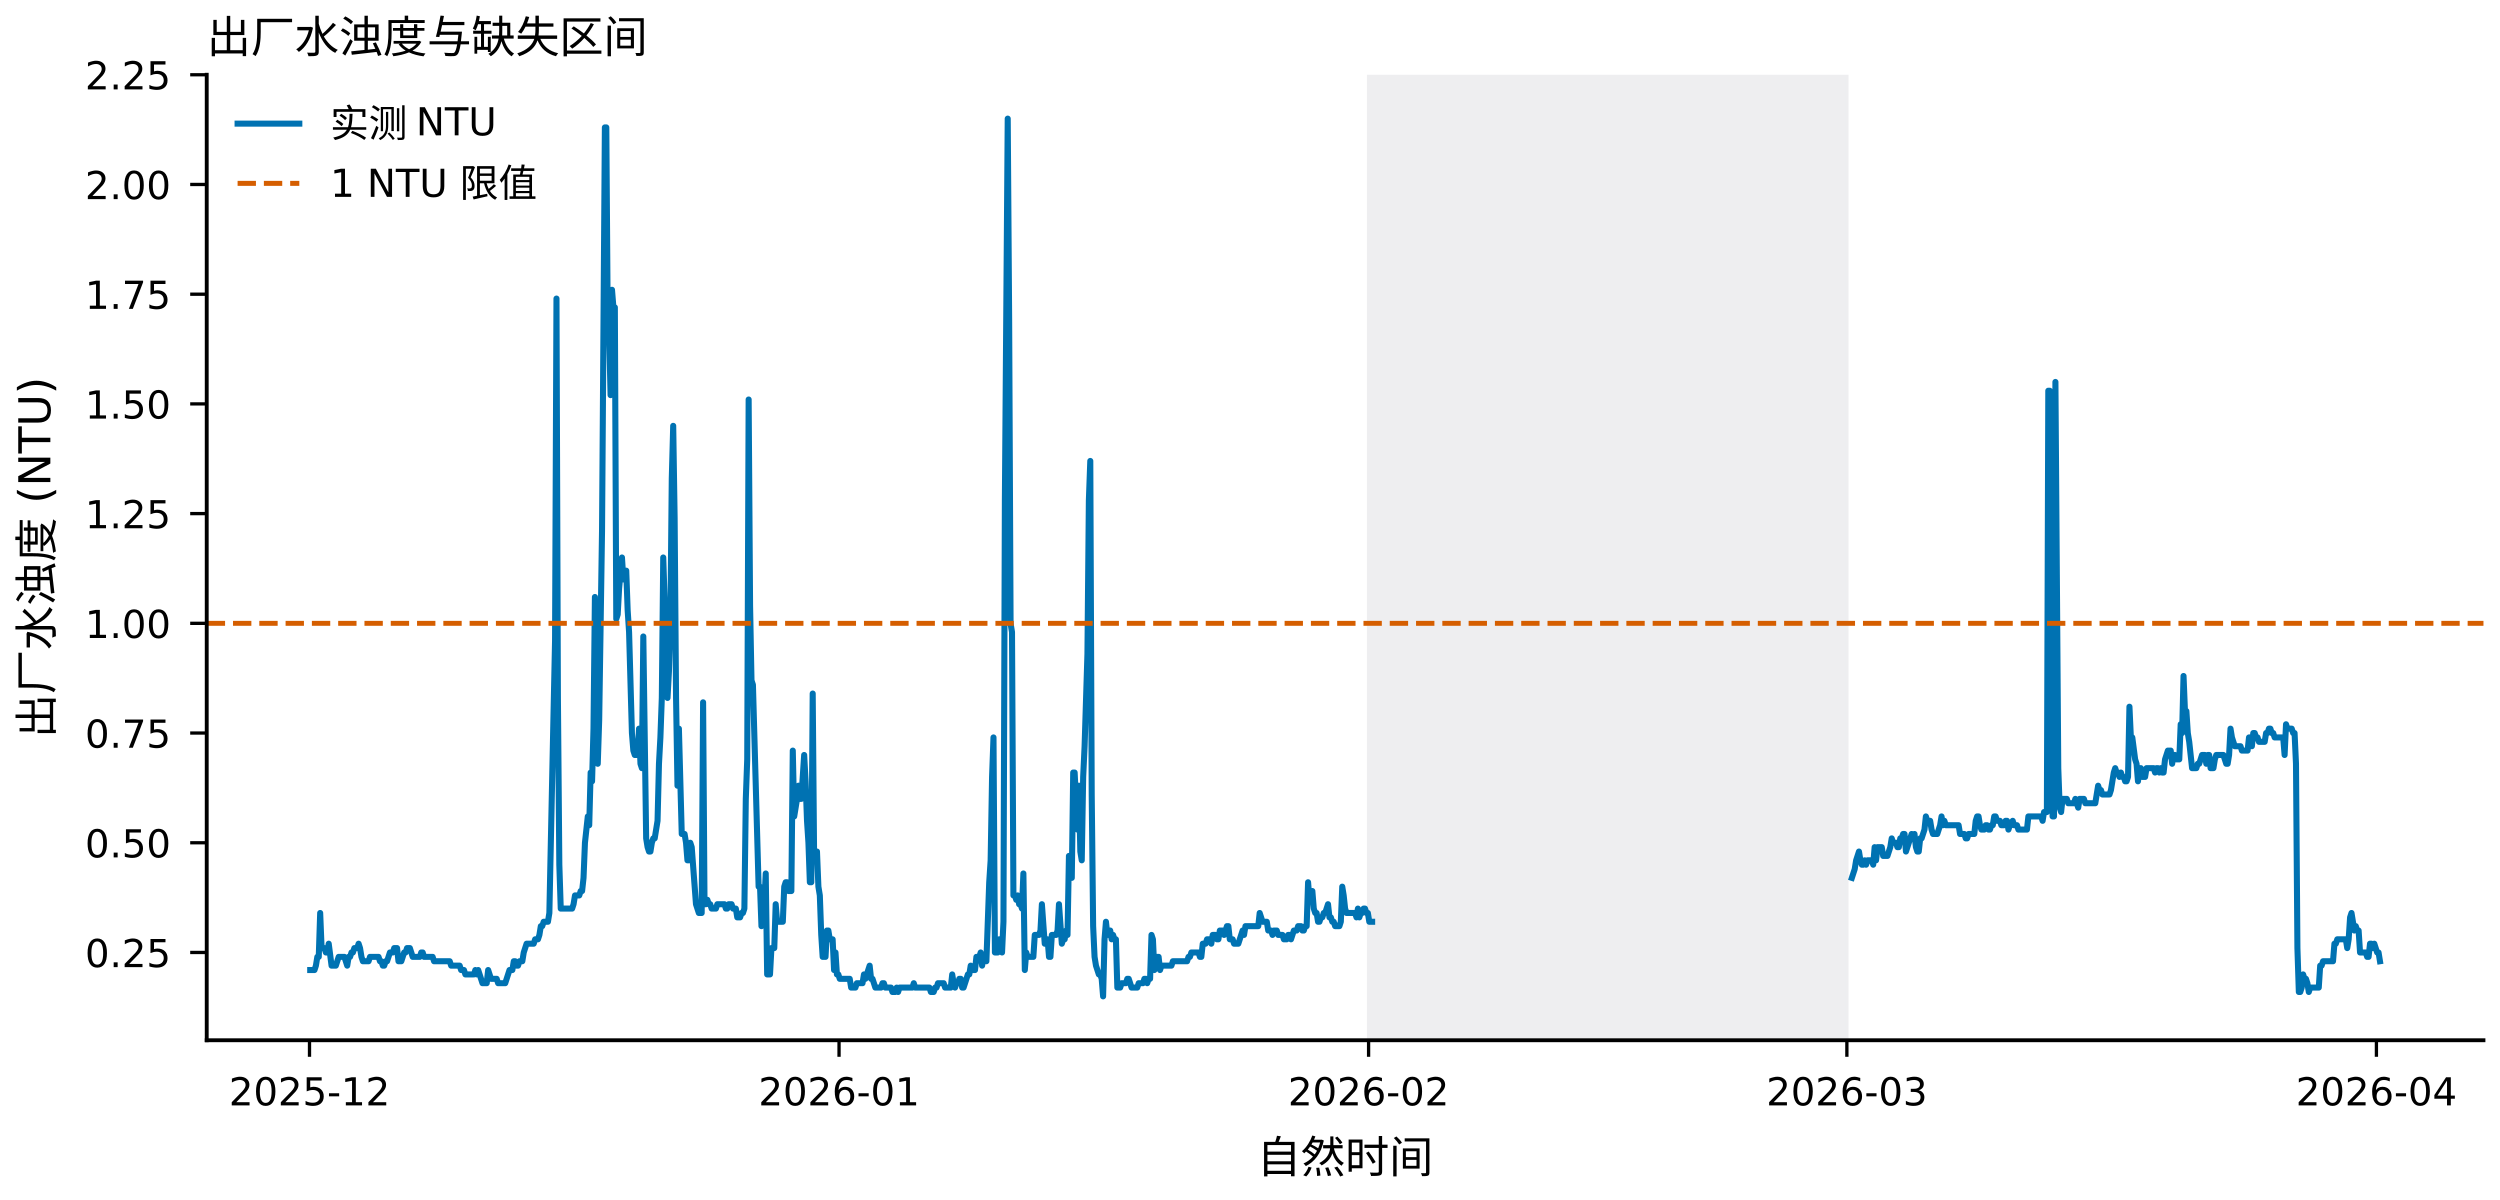
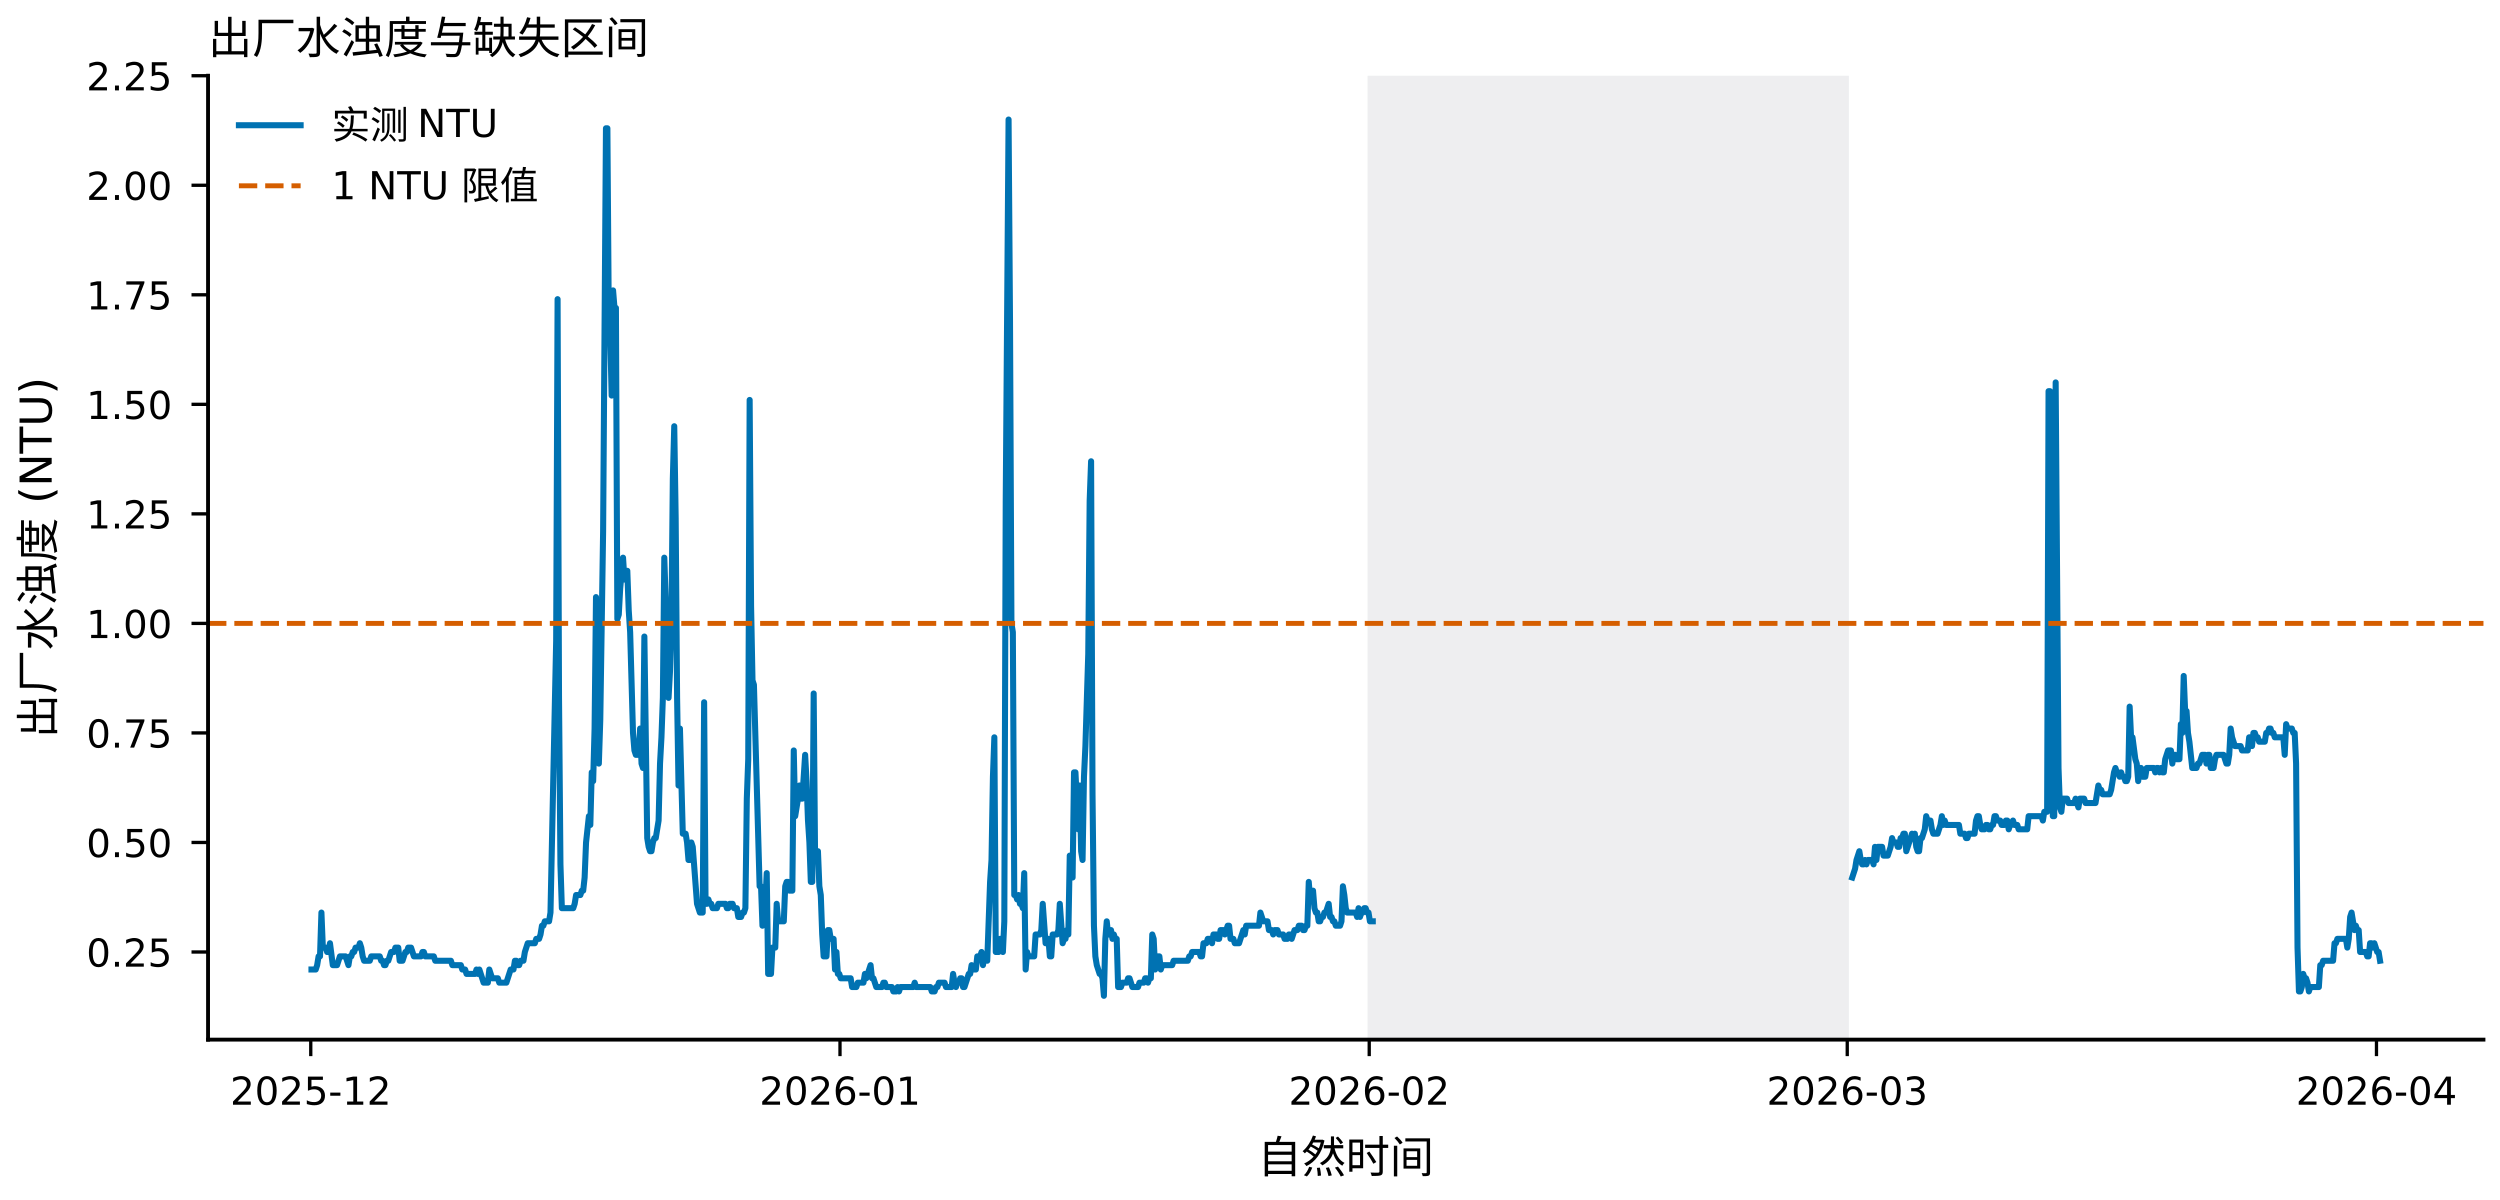
<svg xmlns="http://www.w3.org/2000/svg" xmlns:xlink="http://www.w3.org/1999/xlink" width="453.6pt" height="217.728pt" viewBox="0 0 453.6 217.728" version="1.1">
  <defs>
    <style type="text/css">*{stroke-linejoin: round; stroke-linecap: butt}</style>
  </defs>
  <g id="figure_1">
    <g id="patch_1">
      <path d="M 0 217.728  L 453.6 217.728  L 453.6 0  L 0 0  z " style="fill: #ffffff" />
    </g>
    <g id="axes_1">
      <g id="patch_2">
-         <path d="M 37.508 188.743  L 450.6 188.743  L 450.6 13.563  L 37.508 13.563  z " style="fill: #ffffff" />
+         <path d="M 37.747 188.63  L 450.6 188.63  L 450.6 13.739  L 37.747 13.739  z " style="fill: #ffffff" />
      </g>
      <g id="patch_3">
-         <path d="M 248.316 188.743  L 335.097 188.743  L 335.097 13.563  L 248.316 13.563  z " clip-path="url(#p4cb24315dc)" style="fill: #6b7280; opacity: 0.12; stroke: #6b7280; stroke-width: 0.6; stroke-linejoin: miter" />
+         <path d="M 248.432 188.63  L 335.164 188.63  L 335.164 13.739  L 248.432 13.739  z " clip-path="url(#p93c2be18b4)" style="fill: #6b7280; opacity: 0.12; stroke: #6b7280; stroke-width: 0.6; stroke-linejoin: miter" />
      </g>
      <g id="matplotlib.axis_1">
        <g id="xtick_1">
          <g id="line2d_1">
            <defs>
-               <path id="mc02811fbd1" d="M 0 0  L 0 3  " style="stroke: #000000; stroke-width: 0.6" />
+               <path id="m72c427861f" d="M 0 0  L 0 3  " style="stroke: #000000; stroke-width: 0.6" />
            </defs>
            <g>
-               <use xlink:href="#mc02811fbd1" x="56.156" y="188.743" style="stroke: #000000; stroke-width: 0.6" />
+               <use xlink:href="#m72c427861f" x="56.384" y="188.63" style="stroke: #000000; stroke-width: 0.6" />
            </g>
          </g>
          <g id="text_1">
-             <text style="font-size: 7px; font-family: 'DejaVu Sans', 'Droid Sans Fallback'; text-anchor: middle" x="56.156" y="200.562" transform="rotate(-0 56.15581 200.5617)">2025-12</text>
+             <text style="font-size: 7px; font-family: 'DejaVu Sans', 'Microsoft YaHei'; text-anchor: middle" x="56.384" y="200.448" transform="rotate(-0 56.38378 200.448)">2025-12</text>
          </g>
        </g>
        <g id="xtick_2">
          <g id="line2d_2">
            <g>
-               <use xlink:href="#mc02811fbd1" x="152.236" y="188.743" style="stroke: #000000; stroke-width: 0.6" />
+               <use xlink:href="#m72c427861f" x="152.408" y="188.63" style="stroke: #000000; stroke-width: 0.6" />
            </g>
          </g>
          <g id="text_2">
-             <text style="font-size: 7px; font-family: 'DejaVu Sans', 'Droid Sans Fallback'; text-anchor: middle" x="152.236" y="200.562" transform="rotate(-0 152.2357 200.5617)">2026-01</text>
+             <text style="font-size: 7px; font-family: 'DejaVu Sans', 'Microsoft YaHei'; text-anchor: middle" x="152.408" y="200.448" transform="rotate(-0 152.4081 200.448)">2026-01</text>
          </g>
        </g>
        <g id="xtick_3">
          <g id="line2d_3">
            <g>
-               <use xlink:href="#mc02811fbd1" x="248.316" y="188.743" style="stroke: #000000; stroke-width: 0.6" />
+               <use xlink:href="#m72c427861f" x="248.432" y="188.63" style="stroke: #000000; stroke-width: 0.6" />
            </g>
          </g>
          <g id="text_3">
-             <text style="font-size: 7px; font-family: 'DejaVu Sans', 'Droid Sans Fallback'; text-anchor: middle" x="248.316" y="200.562" transform="rotate(-0 248.3155 200.5617)">2026-02</text>
+             <text style="font-size: 7px; font-family: 'DejaVu Sans', 'Microsoft YaHei'; text-anchor: middle" x="248.432" y="200.448" transform="rotate(-0 248.4324 200.448)">2026-02</text>
          </g>
        </g>
        <g id="xtick_4">
          <g id="line2d_4">
            <g>
-               <use xlink:href="#mc02811fbd1" x="335.097" y="188.743" style="stroke: #000000; stroke-width: 0.6" />
+               <use xlink:href="#m72c427861f" x="335.164" y="188.63" style="stroke: #000000; stroke-width: 0.6" />
            </g>
          </g>
          <g id="text_4">
-             <text style="font-size: 7px; font-family: 'DejaVu Sans', 'Droid Sans Fallback'; text-anchor: middle" x="335.097" y="200.562" transform="rotate(-0 335.0973 200.5617)">2026-03</text>
+             <text style="font-size: 7px; font-family: 'DejaVu Sans', 'Microsoft YaHei'; text-anchor: middle" x="335.164" y="200.448" transform="rotate(-0 335.1641 200.448)">2026-03</text>
          </g>
        </g>
        <g id="xtick_5">
          <g id="line2d_5">
            <g>
-               <use xlink:href="#mc02811fbd1" x="431.177" y="188.743" style="stroke: #000000; stroke-width: 0.6" />
+               <use xlink:href="#m72c427861f" x="431.188" y="188.63" style="stroke: #000000; stroke-width: 0.6" />
            </g>
          </g>
          <g id="text_5">
-             <text style="font-size: 7px; font-family: 'DejaVu Sans', 'Droid Sans Fallback'; text-anchor: middle" x="431.177" y="200.562" transform="rotate(-0 431.1772 200.5617)">2026-04</text>
+             <text style="font-size: 7px; font-family: 'DejaVu Sans', 'Microsoft YaHei'; text-anchor: middle" x="431.188" y="200.448" transform="rotate(-0 431.1884 200.448)">2026-04</text>
          </g>
        </g>
        <g id="text_6">
-           <text style="font-size: 8px; font-family: 'DejaVu Sans', 'Droid Sans Fallback'; text-anchor: middle" x="244.054" y="212.806" transform="rotate(-0 244.0539 212.8059)">自然时间</text>
+           <text style="font-size: 8px; font-family: 'DejaVu Sans', 'Microsoft YaHei'; text-anchor: middle" x="244.173" y="212.806" transform="rotate(-0 244.1733 212.8059)">自然时间</text>
        </g>
      </g>
      <g id="matplotlib.axis_2">
        <g id="ytick_1">
          <g id="line2d_6">
            <defs>
-               <path id="mfb0357870b" d="M 0 0  L -3 0  " style="stroke: #000000; stroke-width: 0.6" />
+               <path id="m21ba66a847" d="M 0 0  L -3 0  " style="stroke: #000000; stroke-width: 0.6" />
            </defs>
            <g>
-               <use xlink:href="#mfb0357870b" x="37.508" y="172.818" style="stroke: #000000; stroke-width: 0.6" />
+               <use xlink:href="#m21ba66a847" x="37.747" y="172.73" style="stroke: #000000; stroke-width: 0.6" />
            </g>
          </g>
          <g id="text_7">
-             <text style="font-size: 7px; font-family: 'DejaVu Sans', 'Droid Sans Fallback'; text-anchor: end" x="31.008" y="175.477" transform="rotate(-0 31.00805 175.4771)">0.25</text>
+             <text style="font-size: 7px; font-family: 'DejaVu Sans', 'Microsoft YaHei'; text-anchor: end" x="31.247" y="175.39" transform="rotate(-0 31.2468 175.3897)">0.25</text>
          </g>
        </g>
        <g id="ytick_2">
          <g id="line2d_7">
            <g>
-               <use xlink:href="#mfb0357870b" x="37.508" y="152.911" style="stroke: #000000; stroke-width: 0.6" />
+               <use xlink:href="#m21ba66a847" x="37.747" y="152.857" style="stroke: #000000; stroke-width: 0.6" />
            </g>
          </g>
          <g id="text_8">
-             <text style="font-size: 7px; font-family: 'DejaVu Sans', 'Droid Sans Fallback'; text-anchor: end" x="31.008" y="155.57" transform="rotate(-0 31.00805 155.5702)">0.50</text>
+             <text style="font-size: 7px; font-family: 'DejaVu Sans', 'Microsoft YaHei'; text-anchor: end" x="31.247" y="155.516" transform="rotate(-0 31.2468 155.5157)">0.50</text>
          </g>
        </g>
        <g id="ytick_3">
          <g id="line2d_8">
            <g>
-               <use xlink:href="#mfb0357870b" x="37.508" y="133.004" style="stroke: #000000; stroke-width: 0.6" />
+               <use xlink:href="#m21ba66a847" x="37.747" y="132.983" style="stroke: #000000; stroke-width: 0.6" />
            </g>
          </g>
          <g id="text_9">
-             <text style="font-size: 7px; font-family: 'DejaVu Sans', 'Droid Sans Fallback'; text-anchor: end" x="31.008" y="135.663" transform="rotate(-0 31.00805 135.6633)">0.75</text>
+             <text style="font-size: 7px; font-family: 'DejaVu Sans', 'Microsoft YaHei'; text-anchor: end" x="31.247" y="135.642" transform="rotate(-0 31.2468 135.6418)">0.75</text>
          </g>
        </g>
        <g id="ytick_4">
          <g id="line2d_9">
            <g>
-               <use xlink:href="#mfb0357870b" x="37.508" y="113.097" style="stroke: #000000; stroke-width: 0.6" />
+               <use xlink:href="#m21ba66a847" x="37.747" y="113.109" style="stroke: #000000; stroke-width: 0.6" />
            </g>
          </g>
          <g id="text_10">
-             <text style="font-size: 7px; font-family: 'DejaVu Sans', 'Droid Sans Fallback'; text-anchor: end" x="31.008" y="115.756" transform="rotate(-0 31.00805 115.7564)">1.00</text>
+             <text style="font-size: 7px; font-family: 'DejaVu Sans', 'Microsoft YaHei'; text-anchor: end" x="31.247" y="115.768" transform="rotate(-0 31.2468 115.7679)">1.00</text>
          </g>
        </g>
        <g id="ytick_5">
          <g id="line2d_10">
            <g>
-               <use xlink:href="#mfb0357870b" x="37.508" y="93.19" style="stroke: #000000; stroke-width: 0.6" />
+               <use xlink:href="#m21ba66a847" x="37.747" y="93.235" style="stroke: #000000; stroke-width: 0.6" />
            </g>
          </g>
          <g id="text_11">
-             <text style="font-size: 7px; font-family: 'DejaVu Sans', 'Droid Sans Fallback'; text-anchor: end" x="31.008" y="95.849" transform="rotate(-0 31.00805 95.84949)">1.25</text>
+             <text style="font-size: 7px; font-family: 'DejaVu Sans', 'Microsoft YaHei'; text-anchor: end" x="31.247" y="95.894" transform="rotate(-0 31.2468 95.89392)">1.25</text>
          </g>
        </g>
        <g id="ytick_6">
          <g id="line2d_11">
            <g>
-               <use xlink:href="#mfb0357870b" x="37.508" y="73.283" style="stroke: #000000; stroke-width: 0.6" />
+               <use xlink:href="#m21ba66a847" x="37.747" y="73.361" style="stroke: #000000; stroke-width: 0.6" />
            </g>
          </g>
          <g id="text_12">
-             <text style="font-size: 7px; font-family: 'DejaVu Sans', 'Droid Sans Fallback'; text-anchor: end" x="31.008" y="75.943" transform="rotate(-0 31.00805 75.94259)">1.50</text>
+             <text style="font-size: 7px; font-family: 'DejaVu Sans', 'Microsoft YaHei'; text-anchor: end" x="31.247" y="76.02" transform="rotate(-0 31.2468 76.01998)">1.50</text>
          </g>
        </g>
        <g id="ytick_7">
          <g id="line2d_12">
            <g>
-               <use xlink:href="#mfb0357870b" x="37.508" y="53.377" style="stroke: #000000; stroke-width: 0.6" />
+               <use xlink:href="#m21ba66a847" x="37.747" y="53.487" style="stroke: #000000; stroke-width: 0.6" />
            </g>
          </g>
          <g id="text_13">
-             <text style="font-size: 7px; font-family: 'DejaVu Sans', 'Droid Sans Fallback'; text-anchor: end" x="31.008" y="56.036" transform="rotate(-0 31.00805 56.0357)">1.75</text>
+             <text style="font-size: 7px; font-family: 'DejaVu Sans', 'Microsoft YaHei'; text-anchor: end" x="31.247" y="56.146" transform="rotate(-0 31.2468 56.14604)">1.75</text>
          </g>
        </g>
        <g id="ytick_8">
          <g id="line2d_13">
            <g>
-               <use xlink:href="#mfb0357870b" x="37.508" y="33.47" style="stroke: #000000; stroke-width: 0.6" />
+               <use xlink:href="#m21ba66a847" x="37.747" y="33.613" style="stroke: #000000; stroke-width: 0.6" />
            </g>
          </g>
          <g id="text_14">
-             <text style="font-size: 7px; font-family: 'DejaVu Sans', 'Droid Sans Fallback'; text-anchor: end" x="31.008" y="36.129" transform="rotate(-0 31.00805 36.12881)">2.00</text>
+             <text style="font-size: 7px; font-family: 'DejaVu Sans', 'Microsoft YaHei'; text-anchor: end" x="31.247" y="36.272" transform="rotate(-0 31.2468 36.27211)">2.00</text>
          </g>
        </g>
        <g id="ytick_9">
          <g id="line2d_14">
            <g>
-               <use xlink:href="#mfb0357870b" x="37.508" y="13.563" style="stroke: #000000; stroke-width: 0.6" />
+               <use xlink:href="#m21ba66a847" x="37.747" y="13.739" style="stroke: #000000; stroke-width: 0.6" />
            </g>
          </g>
          <g id="text_15">
-             <text style="font-size: 7px; font-family: 'DejaVu Sans', 'Droid Sans Fallback'; text-anchor: end" x="31.008" y="16.222" transform="rotate(-0 31.00805 16.22192)">2.25</text>
+             <text style="font-size: 7px; font-family: 'DejaVu Sans', 'Microsoft YaHei'; text-anchor: end" x="31.247" y="16.398" transform="rotate(-0 31.2468 16.39817)">2.25</text>
          </g>
        </g>
        <g id="text_16">
-           <text style="font-size: 8px; font-family: 'DejaVu Sans', 'Droid Sans Fallback'; text-anchor: middle" x="9.5" y="101.153" transform="rotate(-90 9.50024 101.1531)">出厂水浊度 (NTU)</text>
+           <text style="font-size: 8px; font-family: 'DejaVu Sans', 'Microsoft YaHei'; text-anchor: middle" x="9.739" y="101.184" transform="rotate(-90 9.73899 101.1843)">出厂水浊度 (NTU)</text>
        </g>
      </g>
      <g id="line2d_15">
-         <path d="M 56.285 176.003  L 57.06 176.003  L 57.318 175.207  L 57.576 173.614  L 57.835 173.614  L 58.093 165.651  L 58.351 172.022  L 58.868 172.022  L 59.126 172.818  L 59.384 172.818  L 59.643 171.225  L 60.159 175.207  L 60.934 175.207  L 61.451 173.614  L 62.484 173.614  L 63 175.207  L 63.258 173.614  L 63.517 173.614  L 63.775 172.818  L 64.033 172.818  L 64.292 172.022  L 64.808 172.022  L 65.066 171.225  L 65.325 172.022  L 65.583 173.614  L 65.841 174.41  L 66.874 174.41  L 67.133 173.614  L 68.682 173.614  L 68.941 174.41  L 69.199 174.41  L 69.457 175.207  L 69.715 175.207  L 69.974 174.41  L 70.232 174.41  L 70.749 172.818  L 71.265 172.818  L 71.523 172.022  L 72.04 172.022  L 72.298 174.41  L 72.815 174.41  L 73.331 172.818  L 73.59 172.818  L 73.848 172.022  L 74.364 172.022  L 74.881 173.614  L 76.172 173.614  L 76.431 172.818  L 76.689 172.818  L 76.947 173.614  L 78.497 173.614  L 78.755 174.41  L 81.596 174.41  L 81.855 175.207  L 83.404 175.207  L 83.663 176.003  L 84.179 176.003  L 84.437 176.799  L 85.987 176.799  L 86.245 176.003  L 86.504 176.799  L 86.762 176.003  L 87.537 178.392  L 88.312 178.392  L 88.57 176.003  L 89.086 177.596  L 90.12 177.596  L 90.378 178.392  L 91.669 178.392  L 92.444 176.003  L 92.961 176.003  L 93.219 174.41  L 93.477 174.41  L 93.735 175.207  L 93.994 175.207  L 94.252 174.41  L 94.769 174.41  L 95.027 172.818  L 95.543 171.225  L 96.835 171.225  L 97.093 170.429  L 97.61 170.429  L 97.868 169.633  L 98.126 168.04  L 98.384 168.04  L 98.643 167.244  L 99.418 167.244  L 99.676 165.651  L 100.709 116.282  L 100.967 54.173  L 101.226 126.634  L 101.484 156.892  L 101.742 164.855  L 103.808 164.855  L 104.067 164.059  L 104.325 162.466  L 105.1 162.466  L 105.358 161.67  L 105.616 161.67  L 105.875 159.281  L 106.133 152.911  L 106.649 148.133  L 106.908 149.726  L 107.166 140.171  L 107.424 141.763  L 107.683 132.208  L 107.941 108.32  L 108.199 133.004  L 108.457 138.578  L 108.716 130.615  L 109.232 96.375  L 109.749 23.118  L 110.007 23.118  L 110.265 58.154  L 110.524 60.543  L 110.782 71.691  L 111.04 52.58  L 111.298 55.765  L 111.557 55.765  L 111.815 112.301  L 112.073 111.505  L 112.332 106.727  L 112.848 101.153  L 113.106 105.134  L 113.623 103.542  L 113.881 110.708  L 114.139 114.69  L 114.656 133.004  L 114.914 136.189  L 115.173 136.985  L 115.689 136.985  L 115.947 132.208  L 116.206 138.578  L 116.464 139.374  L 116.722 115.486  L 117.239 152.115  L 117.497 153.707  L 117.755 154.504  L 118.014 154.504  L 118.272 152.911  L 118.53 152.115  L 118.789 152.115  L 119.305 148.93  L 119.563 138.578  L 119.822 133.8  L 120.08 126.634  L 120.338 101.153  L 120.596 109.116  L 120.855 125.838  L 121.113 126.634  L 121.371 121.856  L 121.63 113.097  L 121.888 86.82  L 122.146 77.265  L 122.404 93.987  L 122.663 126.634  L 122.921 142.559  L 123.179 132.208  L 123.696 151.318  L 124.212 151.318  L 124.471 152.911  L 124.729 156.096  L 124.987 156.096  L 125.245 152.911  L 125.504 153.707  L 126.279 164.059  L 126.795 165.651  L 127.312 165.651  L 127.57 127.43  L 127.828 164.059  L 128.087 164.059  L 128.345 163.263  L 128.603 164.059  L 128.861 164.059  L 129.12 164.855  L 129.895 164.855  L 130.153 164.059  L 131.444 164.059  L 131.702 164.855  L 131.961 164.855  L 132.219 164.059  L 132.736 164.059  L 132.994 164.855  L 133.51 164.855  L 133.769 166.448  L 134.285 166.448  L 134.544 165.651  L 134.802 165.651  L 135.06 164.855  L 135.318 144.948  L 135.577 137.782  L 135.835 72.487  L 136.093 109.912  L 136.351 123.449  L 136.61 124.245  L 137.643 160.874  L 137.901 160.874  L 138.159 168.04  L 138.418 166.448  L 138.676 164.059  L 138.934 158.485  L 139.193 176.799  L 139.709 176.799  L 139.967 172.022  L 140.484 172.022  L 140.742 164.059  L 141.001 167.244  L 142.034 167.244  L 142.292 160.874  L 142.55 160.077  L 142.808 160.077  L 143.067 161.67  L 143.583 161.67  L 143.842 136.189  L 144.1 148.133  L 144.616 144.948  L 144.875 142.559  L 145.133 144.948  L 145.391 144.948  L 145.908 136.985  L 146.166 141.763  L 146.424 148.93  L 146.683 152.911  L 146.941 160.077  L 147.199 160.077  L 147.457 125.838  L 147.716 156.096  L 147.974 156.096  L 148.232 154.504  L 148.491 160.874  L 148.749 162.466  L 149.007 169.633  L 149.265 173.614  L 149.782 173.614  L 150.04 168.836  L 150.299 168.836  L 150.557 170.429  L 151.073 170.429  L 151.332 176.003  L 151.59 172.818  L 151.848 176.799  L 152.107 176.799  L 152.365 177.596  L 154.173 177.596  L 154.431 179.188  L 155.206 179.188  L 155.464 178.392  L 156.497 178.392  L 156.756 176.799  L 157.014 177.596  L 157.789 175.207  L 158.047 177.596  L 158.305 177.596  L 158.822 179.188  L 159.855 179.188  L 160.113 178.392  L 160.371 178.392  L 160.63 179.188  L 161.663 179.188  L 161.921 179.984  L 162.438 179.984  L 162.696 179.188  L 162.954 179.984  L 163.213 179.188  L 165.537 179.188  L 165.795 178.392  L 166.054 179.188  L 168.636 179.188  L 168.895 179.984  L 169.411 179.984  L 169.67 179.188  L 169.928 179.188  L 170.186 178.392  L 171.219 178.392  L 171.477 179.188  L 172.511 179.188  L 172.769 176.799  L 173.027 178.392  L 173.285 179.188  L 173.544 178.392  L 173.802 178.392  L 174.06 177.596  L 174.319 177.596  L 174.577 179.188  L 174.835 179.188  L 175.61 176.799  L 175.868 176.799  L 176.126 175.207  L 176.385 176.003  L 176.901 176.003  L 177.16 173.614  L 177.676 173.614  L 177.934 172.818  L 178.193 175.207  L 178.451 173.614  L 178.709 173.614  L 178.968 174.41  L 179.484 160.077  L 179.742 156.096  L 180.001 140.967  L 180.259 133.8  L 180.517 172.818  L 181.034 172.818  L 181.292 170.429  L 181.55 170.429  L 181.809 172.818  L 182.067 167.244  L 182.325 90.801  L 182.842 21.525  L 183.1 58.154  L 183.358 113.097  L 183.617 114.69  L 183.875 162.466  L 184.133 162.466  L 184.391 163.263  L 184.65 162.466  L 184.908 164.059  L 185.166 164.059  L 185.425 164.855  L 185.683 158.485  L 185.941 176.003  L 186.199 172.818  L 186.458 173.614  L 187.491 173.614  L 187.749 169.633  L 188.524 169.633  L 188.782 168.836  L 189.04 164.059  L 189.557 171.225  L 189.815 170.429  L 190.074 170.429  L 190.332 173.614  L 190.59 173.614  L 190.848 169.633  L 191.623 169.633  L 191.882 168.836  L 192.14 164.059  L 192.656 171.225  L 192.915 170.429  L 193.173 170.429  L 193.431 168.836  L 193.689 169.633  L 193.948 155.3  L 194.206 158.485  L 194.464 159.281  L 194.723 140.171  L 194.981 140.171  L 195.497 150.522  L 195.756 142.559  L 196.014 154.504  L 196.272 156.096  L 196.531 140.967  L 196.789 135.393  L 197.305 118.671  L 197.564 90.801  L 197.822 83.635  L 198.08 144.152  L 198.338 168.04  L 198.597 173.614  L 198.855 175.207  L 199.372 176.799  L 199.63 176.799  L 199.888 177.596  L 200.146 180.781  L 200.405 170.429  L 200.663 167.244  L 200.921 169.633  L 201.18 169.633  L 201.438 168.836  L 201.696 170.429  L 201.954 169.633  L 202.213 170.429  L 202.471 170.429  L 202.729 179.188  L 203.246 179.188  L 203.504 178.392  L 204.279 178.392  L 204.537 177.596  L 204.795 177.596  L 205.312 179.188  L 206.345 179.188  L 206.603 178.392  L 207.378 178.392  L 207.637 177.596  L 207.895 177.596  L 208.153 178.392  L 208.411 177.596  L 208.67 177.596  L 208.928 169.633  L 209.186 170.429  L 209.444 176.003  L 209.703 173.614  L 210.219 173.614  L 210.478 176.003  L 210.736 175.207  L 212.544 175.207  L 212.802 174.41  L 215.385 174.41  L 215.643 173.614  L 215.901 173.614  L 216.16 172.818  L 217.451 172.818  L 217.709 173.614  L 217.968 173.614  L 218.226 171.225  L 218.743 171.225  L 219.001 170.429  L 219.517 170.429  L 219.776 171.225  L 220.034 169.633  L 220.551 169.633  L 220.809 170.429  L 221.067 170.429  L 221.325 168.836  L 221.842 168.836  L 222.1 169.633  L 222.617 168.04  L 222.875 168.04  L 223.133 170.429  L 223.65 170.429  L 223.908 171.225  L 224.683 171.225  L 225.458 168.836  L 225.716 169.633  L 225.974 168.04  L 228.299 168.04  L 228.557 165.651  L 229.074 167.244  L 229.849 167.244  L 230.107 168.836  L 230.623 168.836  L 230.882 169.633  L 231.14 168.836  L 231.657 168.836  L 231.915 169.633  L 232.69 169.633  L 232.948 170.429  L 233.464 170.429  L 233.723 169.633  L 233.981 169.633  L 234.239 170.429  L 234.756 168.836  L 235.272 168.836  L 235.531 168.04  L 236.047 168.04  L 236.306 168.836  L 236.564 168.836  L 236.822 168.04  L 237.08 168.04  L 237.339 160.077  L 237.597 163.263  L 237.855 163.263  L 238.113 161.67  L 238.372 164.855  L 238.63 165.651  L 238.888 165.651  L 239.147 167.244  L 239.405 167.244  L 239.663 166.448  L 239.921 166.448  L 240.18 165.651  L 240.438 165.651  L 240.955 164.059  L 241.213 166.448  L 241.471 166.448  L 241.729 167.244  L 241.988 167.244  L 242.246 168.04  L 243.021 168.04  L 243.279 167.244  L 243.537 160.874  L 243.796 162.466  L 244.054 164.855  L 244.312 165.651  L 245.862 165.651  L 246.12 166.448  L 246.378 164.855  L 246.637 166.448  L 246.895 165.651  L 247.153 165.651  L 247.412 164.855  L 247.67 164.855  L 247.928 165.651  L 248.186 165.651  L 248.445 167.244  L 248.961 167.244  M 336.001 159.281  L 336.518 157.689  L 336.776 156.096  L 337.293 154.504  L 337.551 156.096  L 337.809 156.892  L 338.068 156.892  L 338.326 156.096  L 338.584 156.892  L 338.842 156.096  L 339.617 156.096  L 339.875 156.892  L 340.134 153.707  L 340.392 156.096  L 340.65 153.707  L 341.425 153.707  L 341.683 155.3  L 342.458 155.3  L 342.975 153.707  L 343.233 152.115  L 343.491 152.911  L 344.008 152.911  L 344.266 153.707  L 344.525 153.707  L 344.783 152.115  L 345.041 152.115  L 345.299 151.318  L 345.558 151.318  L 345.816 154.504  L 346.849 151.318  L 347.107 152.115  L 347.366 151.318  L 347.624 153.707  L 347.882 154.504  L 348.14 154.504  L 348.399 152.115  L 348.657 152.115  L 349.174 150.522  L 349.432 148.133  L 349.69 148.93  L 350.207 148.93  L 350.465 150.522  L 350.723 151.318  L 351.498 151.318  L 352.015 149.726  L 352.273 148.133  L 352.531 149.726  L 352.789 148.93  L 353.048 149.726  L 355.372 149.726  L 355.631 151.318  L 356.405 151.318  L 356.664 152.115  L 356.922 152.115  L 357.18 151.318  L 358.213 151.318  L 358.472 148.93  L 358.73 148.133  L 358.988 148.133  L 359.246 149.726  L 359.505 150.522  L 360.021 150.522  L 360.28 149.726  L 360.538 149.726  L 360.796 150.522  L 361.054 150.522  L 361.313 149.726  L 361.571 149.726  L 361.829 148.133  L 362.087 148.133  L 362.346 148.93  L 362.862 148.93  L 363.121 149.726  L 363.637 149.726  L 363.895 148.93  L 364.154 148.93  L 364.412 150.522  L 364.67 149.726  L 364.929 149.726  L 365.187 148.93  L 365.445 149.726  L 365.962 149.726  L 366.22 150.522  L 367.77 150.522  L 368.028 148.133  L 370.352 148.133  L 370.611 148.93  L 370.869 147.337  L 371.386 147.337  L 371.644 70.895  L 371.902 70.895  L 372.16 124.245  L 372.419 148.133  L 372.677 148.133  L 372.935 69.302  L 373.452 139.374  L 373.71 146.541  L 373.968 147.337  L 374.227 144.948  L 375.001 144.948  L 375.26 145.744  L 376.293 145.744  L 376.551 144.948  L 377.068 146.541  L 377.326 144.948  L 378.101 144.948  L 378.359 145.744  L 380.167 145.744  L 380.684 142.559  L 380.942 143.356  L 381.2 143.356  L 381.458 144.152  L 382.75 144.152  L 383.008 143.356  L 383.525 140.171  L 383.783 139.374  L 384.041 140.171  L 384.299 140.171  L 384.558 140.967  L 384.816 140.171  L 385.074 140.967  L 385.333 140.967  L 385.591 141.763  L 385.849 141.763  L 386.107 140.967  L 386.366 128.226  L 386.624 133.8  L 386.882 133.8  L 387.399 137.782  L 387.657 138.578  L 387.915 141.763  L 388.174 139.374  L 388.432 139.374  L 388.69 140.967  L 389.207 140.967  L 389.465 139.374  L 390.756 139.374  L 391.015 140.171  L 391.273 139.374  L 391.531 139.374  L 391.79 140.171  L 392.048 139.374  L 392.306 140.171  L 392.564 140.171  L 392.823 137.782  L 393.339 136.189  L 393.856 136.189  L 394.114 138.578  L 394.372 136.985  L 394.631 136.985  L 394.889 137.782  L 395.406 137.782  L 395.664 131.412  L 395.922 133.004  L 396.18 122.653  L 396.439 129.023  L 396.697 129.023  L 396.955 133.004  L 397.213 134.597  L 397.73 139.374  L 398.505 139.374  L 398.763 138.578  L 399.021 138.578  L 399.538 136.985  L 400.055 136.985  L 400.313 138.578  L 400.571 136.985  L 400.829 136.985  L 401.088 139.374  L 401.604 139.374  L 401.862 137.782  L 402.121 136.985  L 403.412 136.985  L 403.929 138.578  L 404.187 138.578  L 404.445 136.985  L 404.704 132.208  L 404.962 133.8  L 405.478 135.393  L 406.512 135.393  L 406.77 136.189  L 407.803 136.189  L 408.061 133.8  L 408.319 133.8  L 408.578 135.393  L 408.836 133.004  L 409.094 133.004  L 409.353 133.8  L 409.611 133.8  L 409.869 134.597  L 410.902 134.597  L 411.161 133.004  L 411.419 133.004  L 411.677 132.208  L 411.935 132.208  L 412.194 133.004  L 412.452 133.004  L 412.71 133.8  L 414.26 133.8  L 414.518 136.985  L 414.776 131.412  L 415.035 132.208  L 415.81 132.208  L 416.068 133.004  L 416.326 133.004  L 416.584 138.578  L 416.843 172.022  L 417.101 179.984  L 417.359 179.984  L 417.618 179.188  L 417.876 176.799  L 418.134 177.596  L 418.392 177.596  L 418.651 178.392  L 418.909 179.984  L 419.167 179.188  L 420.717 179.188  L 420.975 175.207  L 421.233 175.207  L 421.492 174.41  L 423.3 174.41  L 423.558 171.225  L 423.816 171.225  L 424.074 170.429  L 425.624 170.429  L 425.882 172.022  L 426.141 170.429  L 426.399 166.448  L 426.657 165.651  L 427.174 168.836  L 427.432 168.04  L 427.69 168.836  L 427.949 168.836  L 428.207 172.818  L 429.24 172.818  L 429.498 173.614  L 429.757 173.614  L 430.015 171.225  L 430.273 171.225  L 430.531 172.022  L 430.79 171.225  L 431.306 172.818  L 431.565 172.818  L 431.823 174.41  L 431.823 174.41  " clip-path="url(#p4cb24315dc)" style="fill: none; stroke: #0072b2; stroke-width: 1.1; stroke-linecap: square" />
+         <path d="M 56.513 175.91  L 57.287 175.91  L 57.545 175.115  L 57.803 173.525  L 58.062 173.525  L 58.32 165.576  L 58.578 171.936  L 59.094 171.936  L 59.352 172.73  L 59.61 172.73  L 59.869 171.141  L 60.385 175.115  L 61.159 175.115  L 61.675 173.525  L 62.708 173.525  L 63.224 175.115  L 63.482 173.525  L 63.74 173.525  L 63.999 172.73  L 64.257 172.73  L 64.515 171.936  L 65.031 171.936  L 65.289 171.141  L 65.547 171.936  L 65.806 173.525  L 66.064 174.32  L 67.096 174.32  L 67.354 173.525  L 68.903 173.525  L 69.161 174.32  L 69.419 174.32  L 69.677 175.115  L 69.936 175.115  L 70.194 174.32  L 70.452 174.32  L 70.968 172.73  L 71.484 172.73  L 71.743 171.936  L 72.259 171.936  L 72.517 174.32  L 73.033 174.32  L 73.549 172.73  L 73.808 172.73  L 74.066 171.936  L 74.582 171.936  L 75.098 173.525  L 76.389 173.525  L 76.647 172.73  L 76.905 172.73  L 77.163 173.525  L 78.712 173.525  L 78.97 174.32  L 81.81 174.32  L 82.068 175.115  L 83.616 175.115  L 83.875 175.91  L 84.391 175.91  L 84.649 176.705  L 86.198 176.705  L 86.456 175.91  L 86.714 176.705  L 86.972 175.91  L 87.747 178.295  L 88.521 178.295  L 88.779 175.91  L 89.295 177.5  L 90.328 177.5  L 90.586 178.295  L 91.877 178.295  L 92.651 175.91  L 93.167 175.91  L 93.425 174.32  L 93.684 174.32  L 93.942 175.115  L 94.2 175.115  L 94.458 174.32  L 94.974 174.32  L 95.232 172.73  L 95.749 171.141  L 97.039 171.141  L 97.297 170.346  L 97.814 170.346  L 98.072 169.551  L 98.33 167.961  L 98.588 167.961  L 98.846 167.166  L 99.621 167.166  L 99.879 165.576  L 100.911 116.289  L 101.169 54.282  L 101.427 126.623  L 101.686 156.831  L 101.944 164.781  L 104.009 164.781  L 104.267 163.986  L 104.525 162.396  L 105.299 162.396  L 105.558 161.601  L 105.816 161.601  L 106.074 159.216  L 106.332 152.857  L 106.848 148.087  L 107.106 149.677  L 107.364 140.137  L 107.623 141.727  L 107.881 132.188  L 108.139 108.339  L 108.397 132.983  L 108.655 138.547  L 108.913 130.598  L 109.429 96.415  L 109.946 23.278  L 110.204 23.278  L 110.462 58.257  L 110.72 60.641  L 110.978 71.771  L 111.236 52.692  L 111.495 55.872  L 111.753 55.872  L 112.011 112.314  L 112.269 111.519  L 112.527 106.749  L 113.043 101.184  L 113.301 105.159  L 113.818 103.569  L 114.076 110.724  L 114.334 114.699  L 114.85 132.983  L 115.108 136.162  L 115.366 136.957  L 115.883 136.957  L 116.141 132.188  L 116.399 138.547  L 116.657 139.342  L 116.915 115.494  L 117.432 152.062  L 117.69 153.652  L 117.948 154.446  L 118.206 154.446  L 118.464 152.857  L 118.722 152.062  L 118.98 152.062  L 119.497 148.882  L 119.755 138.547  L 120.013 133.778  L 120.271 126.623  L 120.529 101.184  L 120.787 109.134  L 121.045 125.828  L 121.303 126.623  L 121.562 121.853  L 121.82 113.109  L 122.078 86.875  L 122.336 77.336  L 122.594 94.03  L 122.852 126.623  L 123.11 142.522  L 123.368 132.188  L 123.885 151.267  L 124.401 151.267  L 124.659 152.857  L 124.917 156.036  L 125.175 156.036  L 125.434 152.857  L 125.692 153.652  L 126.466 163.986  L 126.982 165.576  L 127.499 165.576  L 127.757 127.418  L 128.015 163.986  L 128.273 163.986  L 128.531 163.191  L 128.789 163.986  L 129.047 163.986  L 129.305 164.781  L 130.08 164.781  L 130.338 163.986  L 131.629 163.986  L 131.887 164.781  L 132.145 164.781  L 132.403 163.986  L 132.919 163.986  L 133.177 164.781  L 133.694 164.781  L 133.952 166.371  L 134.468 166.371  L 134.726 165.576  L 134.984 165.576  L 135.242 164.781  L 135.501 144.907  L 135.759 137.752  L 136.017 72.566  L 136.275 109.929  L 136.533 123.443  L 136.791 124.238  L 137.824 160.806  L 138.082 160.806  L 138.34 167.961  L 138.598 166.371  L 138.856 163.986  L 139.114 158.421  L 139.373 176.705  L 139.889 176.705  L 140.147 171.936  L 140.663 171.936  L 140.921 163.986  L 141.179 167.166  L 142.212 167.166  L 142.47 160.806  L 142.728 160.011  L 142.986 160.011  L 143.244 161.601  L 143.761 161.601  L 144.019 136.162  L 144.277 148.087  L 144.793 144.907  L 145.051 142.522  L 145.31 144.907  L 145.568 144.907  L 146.084 136.957  L 146.342 141.727  L 146.6 148.882  L 146.858 152.857  L 147.116 160.011  L 147.375 160.011  L 147.633 125.828  L 147.891 156.036  L 148.149 156.036  L 148.407 154.446  L 148.665 160.806  L 148.923 162.396  L 149.181 169.551  L 149.44 173.525  L 149.956 173.525  L 150.214 168.756  L 150.472 168.756  L 150.73 170.346  L 151.247 170.346  L 151.505 175.91  L 151.763 172.73  L 152.021 176.705  L 152.279 176.705  L 152.537 177.5  L 154.344 177.5  L 154.602 179.09  L 155.377 179.09  L 155.635 178.295  L 156.667 178.295  L 156.925 176.705  L 157.184 177.5  L 157.958 175.115  L 158.216 177.5  L 158.474 177.5  L 158.99 179.09  L 160.023 179.09  L 160.281 178.295  L 160.539 178.295  L 160.797 179.09  L 161.83 179.09  L 162.088 179.885  L 162.604 179.885  L 162.862 179.09  L 163.12 179.885  L 163.379 179.09  L 165.702 179.09  L 165.96 178.295  L 166.218 179.09  L 168.799 179.09  L 169.057 179.885  L 169.574 179.885  L 169.832 179.09  L 170.09 179.09  L 170.348 178.295  L 171.381 178.295  L 171.639 179.09  L 172.671 179.09  L 172.929 176.705  L 173.188 178.295  L 173.446 179.09  L 173.704 178.295  L 173.962 178.295  L 174.22 177.5  L 174.478 177.5  L 174.736 179.09  L 174.994 179.09  L 175.769 176.705  L 176.027 176.705  L 176.285 175.115  L 176.543 175.91  L 177.06 175.91  L 177.318 173.525  L 177.834 173.525  L 178.092 172.73  L 178.35 175.115  L 178.608 173.525  L 178.866 173.525  L 179.125 174.32  L 179.641 160.011  L 179.899 156.036  L 180.157 140.932  L 180.415 133.778  L 180.673 172.73  L 181.19 172.73  L 181.448 170.346  L 181.706 170.346  L 181.964 172.73  L 182.222 167.166  L 182.48 90.85  L 182.996 21.689  L 183.255 58.257  L 183.513 113.109  L 183.771 114.699  L 184.029 162.396  L 184.287 162.396  L 184.545 163.191  L 184.803 162.396  L 185.062 163.986  L 185.32 163.986  L 185.578 164.781  L 185.836 158.421  L 186.094 175.91  L 186.352 172.73  L 186.61 173.525  L 187.643 173.525  L 187.901 169.551  L 188.675 169.551  L 188.933 168.756  L 189.192 163.986  L 189.708 171.141  L 189.966 170.346  L 190.224 170.346  L 190.482 173.525  L 190.74 173.525  L 190.999 169.551  L 191.773 169.551  L 192.031 168.756  L 192.289 163.986  L 192.805 171.141  L 193.064 170.346  L 193.322 170.346  L 193.58 168.756  L 193.838 169.551  L 194.096 155.241  L 194.354 158.421  L 194.612 159.216  L 194.87 140.137  L 195.129 140.137  L 195.645 150.472  L 195.903 142.522  L 196.161 154.446  L 196.419 156.036  L 196.677 140.932  L 196.936 135.367  L 197.452 118.673  L 197.71 90.85  L 197.968 83.695  L 198.226 144.112  L 198.484 167.961  L 198.742 173.525  L 199.001 175.115  L 199.517 176.705  L 199.775 176.705  L 200.033 177.5  L 200.291 180.68  L 200.549 170.346  L 200.807 167.166  L 201.066 169.551  L 201.324 169.551  L 201.582 168.756  L 201.84 170.346  L 202.098 169.551  L 202.356 170.346  L 202.614 170.346  L 202.872 179.09  L 203.389 179.09  L 203.647 178.295  L 204.421 178.295  L 204.679 177.5  L 204.938 177.5  L 205.454 179.09  L 206.486 179.09  L 206.744 178.295  L 207.519 178.295  L 207.777 177.5  L 208.035 177.5  L 208.293 178.295  L 208.551 177.5  L 208.809 177.5  L 209.068 169.551  L 209.326 170.346  L 209.584 175.91  L 209.842 173.525  L 210.358 173.525  L 210.616 175.91  L 210.875 175.115  L 212.681 175.115  L 212.94 174.32  L 215.521 174.32  L 215.779 173.525  L 216.037 173.525  L 216.295 172.73  L 217.586 172.73  L 217.844 173.525  L 218.102 173.525  L 218.36 171.141  L 218.877 171.141  L 219.135 170.346  L 219.651 170.346  L 219.909 171.141  L 220.167 169.551  L 220.683 169.551  L 220.942 170.346  L 221.2 170.346  L 221.458 168.756  L 221.974 168.756  L 222.232 169.551  L 222.749 167.961  L 223.007 167.961  L 223.265 170.346  L 223.781 170.346  L 224.039 171.141  L 224.814 171.141  L 225.588 168.756  L 225.846 169.551  L 226.104 167.961  L 228.427 167.961  L 228.685 165.576  L 229.202 167.166  L 229.976 167.166  L 230.234 168.756  L 230.751 168.756  L 231.009 169.551  L 231.267 168.756  L 231.783 168.756  L 232.041 169.551  L 232.816 169.551  L 233.074 170.346  L 233.59 170.346  L 233.848 169.551  L 234.106 169.551  L 234.364 170.346  L 234.881 168.756  L 235.397 168.756  L 235.655 167.961  L 236.171 167.961  L 236.429 168.756  L 236.688 168.756  L 236.946 167.961  L 237.204 167.961  L 237.462 160.011  L 237.72 163.191  L 237.978 163.191  L 238.236 161.601  L 238.494 164.781  L 238.753 165.576  L 239.011 165.576  L 239.269 167.166  L 239.527 167.166  L 239.785 166.371  L 240.043 166.371  L 240.301 165.576  L 240.559 165.576  L 241.076 163.986  L 241.334 166.371  L 241.592 166.371  L 241.85 167.166  L 242.108 167.166  L 242.366 167.961  L 243.141 167.961  L 243.399 167.166  L 243.657 160.806  L 243.915 162.396  L 244.173 164.781  L 244.431 165.576  L 245.98 165.576  L 246.238 166.371  L 246.496 164.781  L 246.755 166.371  L 247.013 165.576  L 247.271 165.576  L 247.529 164.781  L 247.787 164.781  L 248.045 165.576  L 248.303 165.576  L 248.561 167.166  L 249.078 167.166  M 336.068 159.216  L 336.584 157.626  L 336.842 156.036  L 337.358 154.446  L 337.616 156.036  L 337.874 156.831  L 338.133 156.831  L 338.391 156.036  L 338.649 156.831  L 338.907 156.036  L 339.681 156.036  L 339.939 156.831  L 340.198 153.652  L 340.456 156.036  L 340.714 153.652  L 341.488 153.652  L 341.746 155.241  L 342.521 155.241  L 343.037 153.652  L 343.295 152.062  L 343.553 152.857  L 344.07 152.857  L 344.328 153.652  L 344.586 153.652  L 344.844 152.062  L 345.102 152.062  L 345.36 151.267  L 345.618 151.267  L 345.876 154.446  L 346.909 151.267  L 347.167 152.062  L 347.425 151.267  L 347.683 153.652  L 347.942 154.446  L 348.2 154.446  L 348.458 152.062  L 348.716 152.062  L 349.232 150.472  L 349.49 148.087  L 349.748 148.882  L 350.265 148.882  L 350.523 150.472  L 350.781 151.267  L 351.555 151.267  L 352.072 149.677  L 352.33 148.087  L 352.588 149.677  L 352.846 148.882  L 353.104 149.677  L 355.427 149.677  L 355.685 151.267  L 356.46 151.267  L 356.718 152.062  L 356.976 152.062  L 357.234 151.267  L 358.267 151.267  L 358.525 148.882  L 358.783 148.087  L 359.041 148.087  L 359.299 149.677  L 359.557 150.472  L 360.074 150.472  L 360.332 149.677  L 360.59 149.677  L 360.848 150.472  L 361.106 150.472  L 361.364 149.677  L 361.622 149.677  L 361.881 148.087  L 362.139 148.087  L 362.397 148.882  L 362.913 148.882  L 363.171 149.677  L 363.687 149.677  L 363.946 148.882  L 364.204 148.882  L 364.462 150.472  L 364.72 149.677  L 364.978 149.677  L 365.236 148.882  L 365.494 149.677  L 366.011 149.677  L 366.269 150.472  L 367.818 150.472  L 368.076 148.087  L 370.399 148.087  L 370.657 148.882  L 370.915 147.292  L 371.431 147.292  L 371.689 70.976  L 371.948 70.976  L 372.206 124.238  L 372.464 148.087  L 372.722 148.087  L 372.98 69.386  L 373.496 139.342  L 373.754 146.497  L 374.013 147.292  L 374.271 144.907  L 375.045 144.907  L 375.303 145.702  L 376.336 145.702  L 376.594 144.907  L 377.11 146.497  L 377.368 144.907  L 378.143 144.907  L 378.401 145.702  L 380.208 145.702  L 380.724 142.522  L 380.982 143.317  L 381.24 143.317  L 381.498 144.112  L 382.789 144.112  L 383.047 143.317  L 383.563 140.137  L 383.822 139.342  L 384.08 140.137  L 384.338 140.137  L 384.596 140.932  L 384.854 140.137  L 385.112 140.932  L 385.37 140.932  L 385.628 141.727  L 385.887 141.727  L 386.145 140.932  L 386.403 128.213  L 386.661 133.778  L 386.919 133.778  L 387.435 137.752  L 387.694 138.547  L 387.952 141.727  L 388.21 139.342  L 388.468 139.342  L 388.726 140.932  L 389.242 140.932  L 389.5 139.342  L 390.791 139.342  L 391.049 140.137  L 391.307 139.342  L 391.565 139.342  L 391.824 140.137  L 392.082 139.342  L 392.34 140.137  L 392.598 140.137  L 392.856 137.752  L 393.372 136.162  L 393.889 136.162  L 394.147 138.547  L 394.405 136.957  L 394.663 136.957  L 394.921 137.752  L 395.437 137.752  L 395.696 131.393  L 395.954 132.983  L 396.212 122.648  L 396.47 129.008  L 396.728 129.008  L 396.986 132.983  L 397.244 134.573  L 397.761 139.342  L 398.535 139.342  L 398.793 138.547  L 399.051 138.547  L 399.567 136.957  L 400.084 136.957  L 400.342 138.547  L 400.6 136.957  L 400.858 136.957  L 401.116 139.342  L 401.633 139.342  L 401.891 137.752  L 402.149 136.957  L 403.439 136.957  L 403.956 138.547  L 404.214 138.547  L 404.472 136.957  L 404.73 132.188  L 404.988 133.778  L 405.504 135.367  L 406.537 135.367  L 406.795 136.162  L 407.828 136.162  L 408.086 133.778  L 408.344 133.778  L 408.602 135.367  L 408.86 132.983  L 409.118 132.983  L 409.376 133.778  L 409.635 133.778  L 409.893 134.573  L 410.925 134.573  L 411.183 132.983  L 411.441 132.983  L 411.7 132.188  L 411.958 132.188  L 412.216 132.983  L 412.474 132.983  L 412.732 133.778  L 414.281 133.778  L 414.539 136.957  L 414.797 131.393  L 415.055 132.188  L 415.83 132.188  L 416.088 132.983  L 416.346 132.983  L 416.604 138.547  L 416.862 171.936  L 417.12 179.885  L 417.378 179.885  L 417.637 179.09  L 417.895 176.705  L 418.153 177.5  L 418.411 177.5  L 418.669 178.295  L 418.927 179.885  L 419.185 179.09  L 420.734 179.09  L 420.992 175.115  L 421.25 175.115  L 421.509 174.32  L 423.315 174.32  L 423.574 171.141  L 423.832 171.141  L 424.09 170.346  L 425.639 170.346  L 425.897 171.936  L 426.155 170.346  L 426.413 166.371  L 426.671 165.576  L 427.187 168.756  L 427.446 167.961  L 427.704 168.756  L 427.962 168.756  L 428.22 172.73  L 429.252 172.73  L 429.511 173.525  L 429.769 173.525  L 430.027 171.141  L 430.285 171.141  L 430.543 171.936  L 430.801 171.141  L 431.317 172.73  L 431.576 172.73  L 431.834 174.32  L 431.834 174.32  " clip-path="url(#p93c2be18b4)" style="fill: none; stroke: #0072b2; stroke-width: 1.1; stroke-linecap: square" />
      </g>
      <g id="line2d_16">
-         <path d="M 37.508 113.097  L 450.6 113.097  " clip-path="url(#p4cb24315dc)" style="fill: none; stroke-dasharray: 3.33,1.44; stroke-dashoffset: 0; stroke: #d55e00; stroke-width: 0.9" />
+         <path d="M 37.747 113.109  L 450.6 113.109  " clip-path="url(#p93c2be18b4)" style="fill: none; stroke-dasharray: 3.33,1.44; stroke-dashoffset: 0; stroke: #d55e00; stroke-width: 0.9" />
      </g>
      <g id="patch_4">
-         <path d="M 37.508 188.743  L 37.508 13.563  " style="fill: none; stroke: #000000; stroke-width: 0.7; stroke-linejoin: miter; stroke-linecap: square" />
+         <path d="M 37.747 188.63  L 37.747 13.739  " style="fill: none; stroke: #000000; stroke-width: 0.7; stroke-linejoin: miter; stroke-linecap: square" />
      </g>
      <g id="patch_5">
-         <path d="M 37.508 188.743  L 450.6 188.743  " style="fill: none; stroke: #000000; stroke-width: 0.7; stroke-linejoin: miter; stroke-linecap: square" />
+         <path d="M 37.747 188.63  L 450.6 188.63  " style="fill: none; stroke: #000000; stroke-width: 0.7; stroke-linejoin: miter; stroke-linecap: square" />
      </g>
      <g id="text_17">
-         <text style="font-size: 8px; font-family: 'DejaVu Sans', 'Droid Sans Fallback'; text-anchor: start" x="37.508" y="9.563" transform="rotate(-0 37.50805 9.56274)">出厂水浊度与缺失区间</text>
+         <text style="font-size: 8px; font-family: 'DejaVu Sans', 'Microsoft YaHei'; text-anchor: start" x="37.747" y="9.739" transform="rotate(-0 37.7468 9.73899)">出厂水浊度与缺失区间</text>
      </g>
      <g id="legend_1">
        <g id="line2d_17">
-           <path d="M 43.108 22.428  L 48.708 22.428  L 54.308 22.428  " style="fill: none; stroke: #0072b2; stroke-width: 1.1; stroke-linecap: square" />
+           <path d="M 43.347 22.723  L 48.947 22.723  L 54.547 22.723  " style="fill: none; stroke: #0072b2; stroke-width: 1.1; stroke-linecap: square" />
        </g>
        <g id="text_18">
-           <text style="font-size: 7px; font-family: 'DejaVu Sans', 'Droid Sans Fallback'; text-anchor: start" x="59.908" y="24.878" transform="rotate(-0 59.90805 24.87758)">实测 NTU</text>
+           <text style="font-size: 7px; font-family: 'DejaVu Sans', 'Microsoft YaHei'; text-anchor: start" x="60.147" y="25.173" transform="rotate(-0 60.1468 25.17305)">实测 NTU</text>
        </g>
        <g id="line2d_18">
-           <path d="M 43.108 33.269  L 48.708 33.269  L 54.308 33.269  " style="fill: none; stroke-dasharray: 3.33,1.44; stroke-dashoffset: 0; stroke: #d55e00; stroke-width: 0.9" />
+           <path d="M 43.347 33.711  L 48.947 33.711  L 54.547 33.711  " style="fill: none; stroke-dasharray: 3.33,1.44; stroke-dashoffset: 0; stroke: #d55e00; stroke-width: 0.9" />
        </g>
        <g id="text_19">
-           <text style="font-size: 7px; font-family: 'DejaVu Sans', 'Droid Sans Fallback'; text-anchor: start" x="59.908" y="35.719" transform="rotate(-0 59.90805 35.71938)">1 NTU 限值</text>
+           <text style="font-size: 7px; font-family: 'DejaVu Sans', 'Microsoft YaHei'; text-anchor: start" x="60.147" y="36.161" transform="rotate(-0 60.1468 36.16141)">1 NTU 限值</text>
        </g>
      </g>
    </g>
  </g>
  <defs>
-     <clipPath id="p4cb24315dc">
-       <rect x="37.508" y="13.563" width="413.092" height="175.181" />
+     <clipPath id="p93c2be18b4">
+       <rect x="37.747" y="13.739" width="412.853" height="174.891" />
    </clipPath>
  </defs>
</svg>
